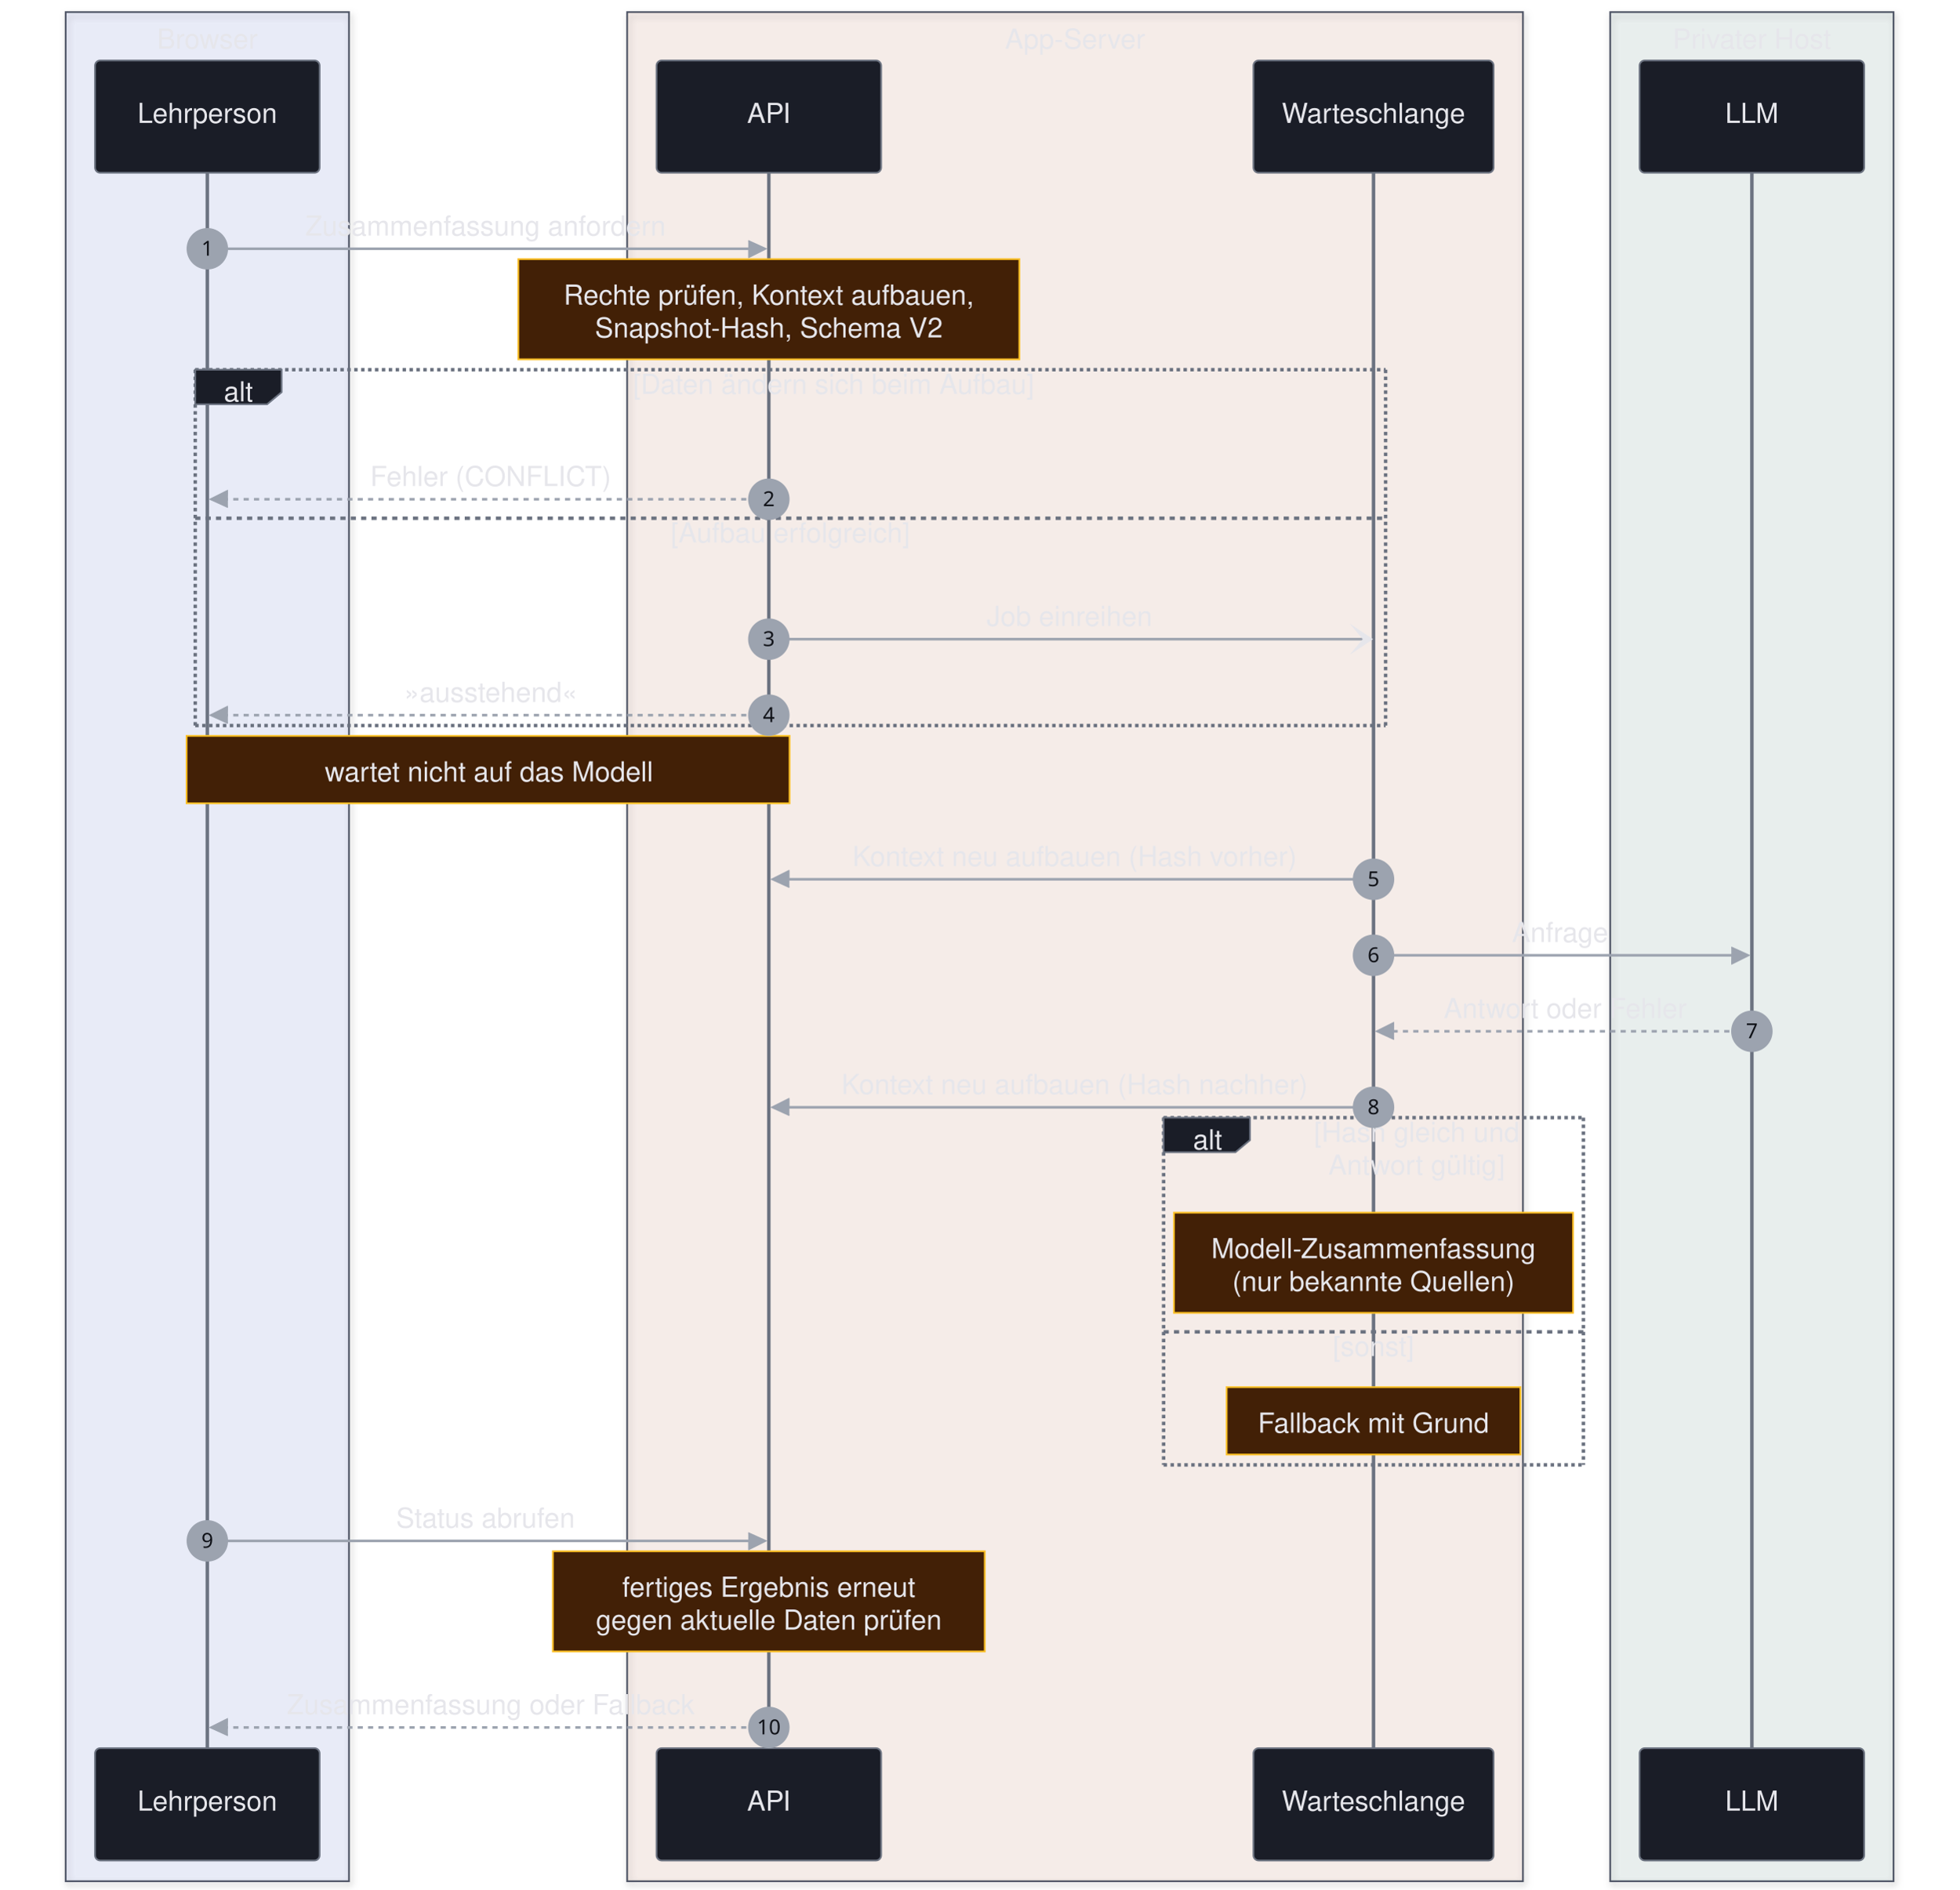
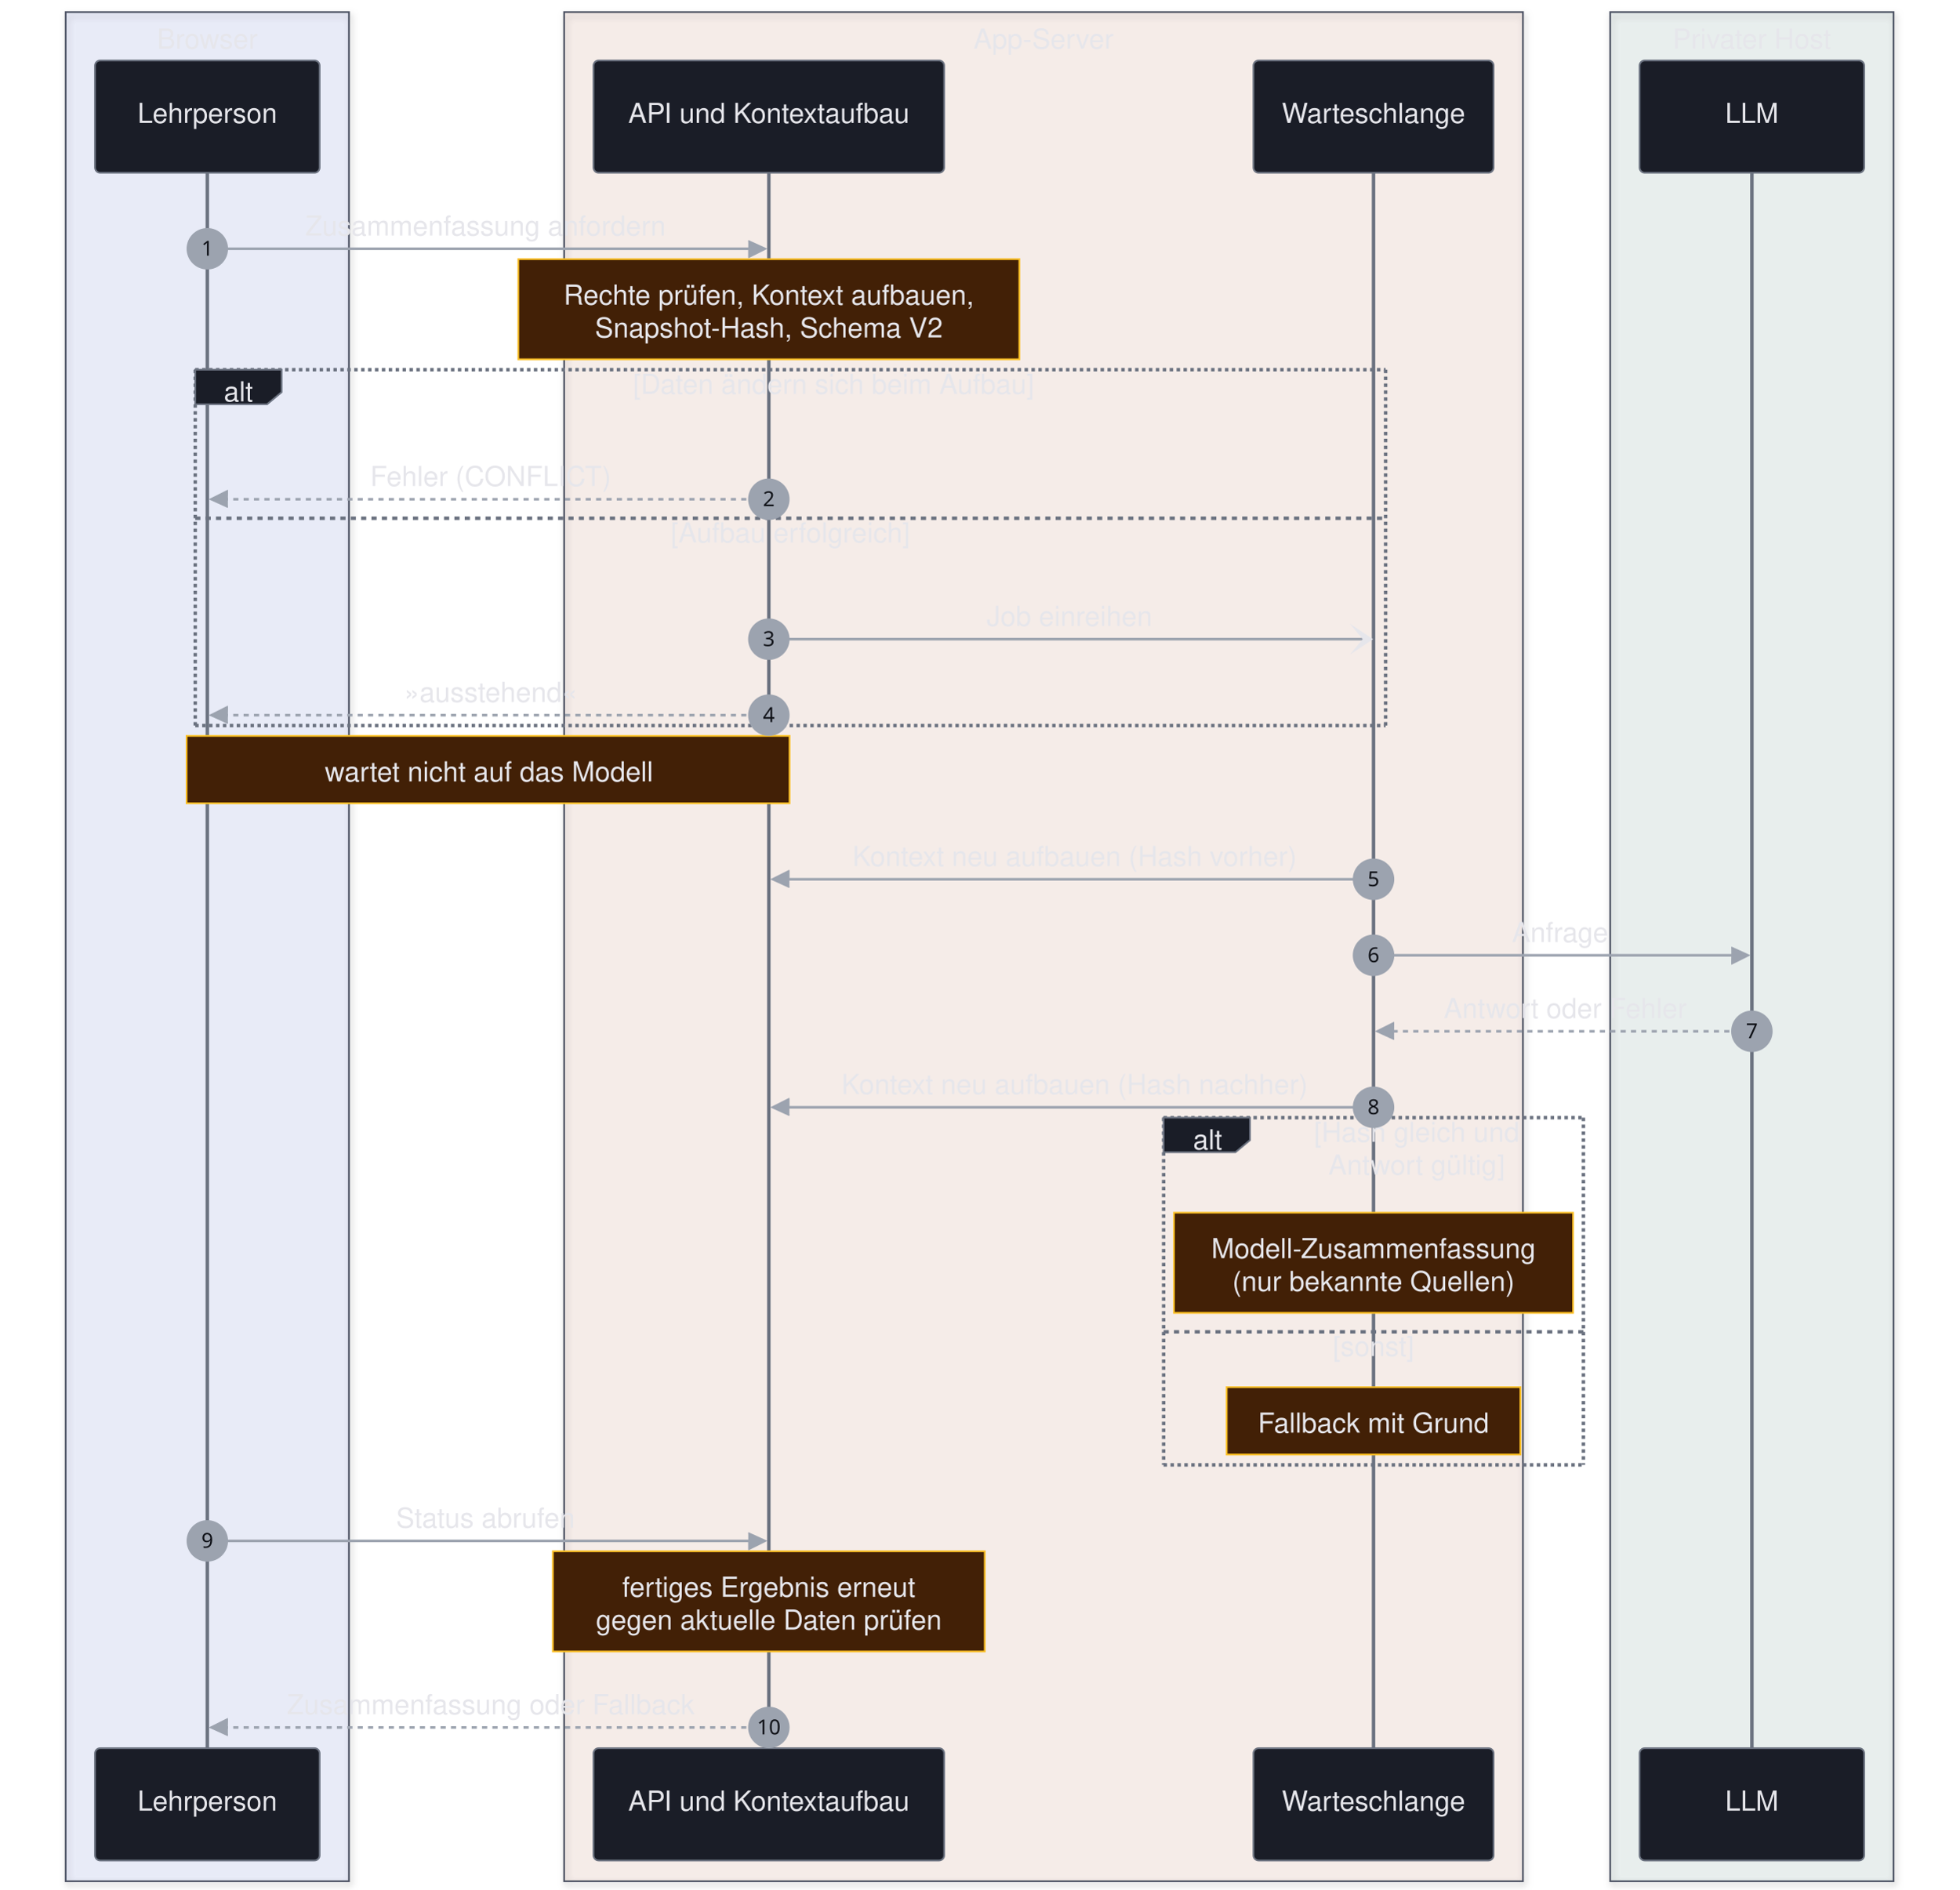
<svg xmlns="http://www.w3.org/2000/svg" id="my-svg" width="100%" style="max-width: 1134px; background-color: transparent;" viewBox="-50 -10 1134 1094" role="graphics-document document" aria-roledescription="sequence">
  <g>
    <rect x="882" y="-3" fill="rgba(13, 148, 136, 0.10)" stroke="rgb(0,0,0, 0.5)" width="164" height="1082" class="rect" />
    <text x="964" y="14.5" dominant-baseline="central" alignment-baseline="central" class="text" style="text-anchor: middle; font-size: 16px; font-weight: 400; font-family: ui-sans-serif, system-ui, -apple-system, &quot;Segoe UI&quot;, Helvetica, Arial, sans-serif;">
      <tspan x="964" dy="0">Privater Host</tspan>
    </text>
  </g>
  <g>
-     <rect x="313" y="-3" fill="rgba(217, 119, 6, 0.10)" stroke="rgb(0,0,0, 0.5)" width="518.5" height="1082" class="rect" />
-     <text x="572.25" y="14.5" dominant-baseline="central" alignment-baseline="central" class="text" style="text-anchor: middle; font-size: 16px; font-weight: 400; font-family: ui-sans-serif, system-ui, -apple-system, &quot;Segoe UI&quot;, Helvetica, Arial, sans-serif;">
-       <tspan x="572.25" dy="0">App-Server</tspan>
+     <rect x="276.5" y="-3" fill="rgba(217, 119, 6, 0.10)" stroke="rgb(0,0,0, 0.5)" width="555" height="1082" class="rect" />
+     <text x="554" y="14.5" dominant-baseline="central" alignment-baseline="central" class="text" style="text-anchor: middle; font-size: 16px; font-weight: 400; font-family: ui-sans-serif, system-ui, -apple-system, &quot;Segoe UI&quot;, Helvetica, Arial, sans-serif;">
+       <tspan x="554" dy="0">App-Server</tspan>
    </text>
  </g>
  <g>
    <rect x="-12" y="-3" fill="rgba(37, 99, 235, 0.10)" stroke="rgb(0,0,0, 0.5)" width="164" height="1082" class="rect" />
    <text x="70" y="14.5" dominant-baseline="central" alignment-baseline="central" class="text" style="text-anchor: middle; font-size: 16px; font-weight: 400; font-family: ui-sans-serif, system-ui, -apple-system, &quot;Segoe UI&quot;, Helvetica, Arial, sans-serif;">
      <tspan x="70" dy="0">Browser</tspan>
    </text>
  </g>
  <g>
    <rect x="899" y="1002" fill="#eaeaea" stroke="#666" width="130" height="65" name="L" rx="3" ry="3" class="actor actor-bottom" />
    <text x="964" y="1034.5" dominant-baseline="central" alignment-baseline="central" class="actor actor-box" style="text-anchor: middle; font-size: 16px; font-weight: 400; font-family: ui-sans-serif, system-ui, -apple-system, &quot;Segoe UI&quot;, Helvetica, Arial, sans-serif;">
      <tspan x="964" dy="0">LLM</tspan>
    </text>
  </g>
  <g>
    <rect x="675.5" y="1002" fill="#eaeaea" stroke="#666" width="139" height="65" name="Q" rx="3" ry="3" class="actor actor-bottom" />
    <text x="745" y="1034.5" dominant-baseline="central" alignment-baseline="central" class="actor actor-box" style="text-anchor: middle; font-size: 16px; font-weight: 400; font-family: ui-sans-serif, system-ui, -apple-system, &quot;Segoe UI&quot;, Helvetica, Arial, sans-serif;">
      <tspan x="745" dy="0">Warteschlange</tspan>
    </text>
  </g>
  <g>
-     <rect x="330" y="1002" fill="#eaeaea" stroke="#666" width="130" height="65" name="A" rx="3" ry="3" class="actor actor-bottom" />
+     <rect x="293.5" y="1002" fill="#eaeaea" stroke="#666" width="203" height="65" name="A" rx="3" ry="3" class="actor actor-bottom" />
    <text x="395" y="1034.5" dominant-baseline="central" alignment-baseline="central" class="actor actor-box" style="text-anchor: middle; font-size: 16px; font-weight: 400; font-family: ui-sans-serif, system-ui, -apple-system, &quot;Segoe UI&quot;, Helvetica, Arial, sans-serif;">
-       <tspan x="395" dy="0">API</tspan>
+       <tspan x="395" dy="0">API und Kontextaufbau</tspan>
    </text>
  </g>
  <g>
    <rect x="5" y="1002" fill="#eaeaea" stroke="#666" width="130" height="65" name="T" rx="3" ry="3" class="actor actor-bottom" />
    <text x="70" y="1034.5" dominant-baseline="central" alignment-baseline="central" class="actor actor-box" style="text-anchor: middle; font-size: 16px; font-weight: 400; font-family: ui-sans-serif, system-ui, -apple-system, &quot;Segoe UI&quot;, Helvetica, Arial, sans-serif;">
      <tspan x="70" dy="0">Lehrperson</tspan>
    </text>
  </g>
  <g>
    <line id="actor3" x1="964" y1="90" x2="964" y2="1002" class="actor-line 200" stroke-width="0.5px" stroke="#999" name="L" data-et="life-line" data-id="L" />
    <g id="root-3" data-et="participant" data-type="participant" data-id="L">
      <rect x="899" y="25" fill="#eaeaea" stroke="#666" width="130" height="65" name="L" rx="3" ry="3" class="actor actor-top" />
      <text x="964" y="57.5" dominant-baseline="central" alignment-baseline="central" class="actor actor-box" style="text-anchor: middle; font-size: 16px; font-weight: 400; font-family: ui-sans-serif, system-ui, -apple-system, &quot;Segoe UI&quot;, Helvetica, Arial, sans-serif;">
        <tspan x="964" dy="0">LLM</tspan>
      </text>
    </g>
  </g>
  <g>
    <line id="actor2" x1="745" y1="90" x2="745" y2="1002" class="actor-line 200" stroke-width="0.5px" stroke="#999" name="Q" data-et="life-line" data-id="Q" />
    <g id="root-2" data-et="participant" data-type="participant" data-id="Q">
      <rect x="675.5" y="25" fill="#eaeaea" stroke="#666" width="139" height="65" name="Q" rx="3" ry="3" class="actor actor-top" />
      <text x="745" y="57.5" dominant-baseline="central" alignment-baseline="central" class="actor actor-box" style="text-anchor: middle; font-size: 16px; font-weight: 400; font-family: ui-sans-serif, system-ui, -apple-system, &quot;Segoe UI&quot;, Helvetica, Arial, sans-serif;">
        <tspan x="745" dy="0">Warteschlange</tspan>
      </text>
    </g>
  </g>
  <g>
    <line id="actor1" x1="395" y1="90" x2="395" y2="1002" class="actor-line 200" stroke-width="0.5px" stroke="#999" name="A" data-et="life-line" data-id="A" />
    <g id="root-1" data-et="participant" data-type="participant" data-id="A">
-       <rect x="330" y="25" fill="#eaeaea" stroke="#666" width="130" height="65" name="A" rx="3" ry="3" class="actor actor-top" />
+       <rect x="293.5" y="25" fill="#eaeaea" stroke="#666" width="203" height="65" name="A" rx="3" ry="3" class="actor actor-top" />
      <text x="395" y="57.5" dominant-baseline="central" alignment-baseline="central" class="actor actor-box" style="text-anchor: middle; font-size: 16px; font-weight: 400; font-family: ui-sans-serif, system-ui, -apple-system, &quot;Segoe UI&quot;, Helvetica, Arial, sans-serif;">
-         <tspan x="395" dy="0">API</tspan>
+         <tspan x="395" dy="0">API und Kontextaufbau</tspan>
      </text>
    </g>
  </g>
  <g>
    <line id="actor0" x1="70" y1="90" x2="70" y2="1002" class="actor-line 200" stroke-width="0.5px" stroke="#999" name="T" data-et="life-line" data-id="T" />
    <g id="root-0" data-et="participant" data-type="participant" data-id="T">
      <rect x="5" y="25" fill="#eaeaea" stroke="#666" width="130" height="65" name="T" rx="3" ry="3" class="actor actor-top" />
      <text x="70" y="57.5" dominant-baseline="central" alignment-baseline="central" class="actor actor-box" style="text-anchor: middle; font-size: 16px; font-weight: 400; font-family: ui-sans-serif, system-ui, -apple-system, &quot;Segoe UI&quot;, Helvetica, Arial, sans-serif;">
        <tspan x="70" dy="0">Lehrperson</tspan>
      </text>
    </g>
  </g>
  <style>#my-svg{font-family:ui-sans-serif,system-ui,-apple-system,"Segoe UI",Helvetica,Arial,sans-serif;font-size:16px;fill:#e6e6eb;}@keyframes edge-animation-frame{from{stroke-dashoffset:0;}}@keyframes dash{to{stroke-dashoffset:0;}}#my-svg .edge-animation-slow{stroke-dasharray:9,5!important;stroke-dashoffset:900;animation:dash 50s linear infinite;stroke-linecap:round;}#my-svg .edge-animation-fast{stroke-dasharray:9,5!important;stroke-dashoffset:900;animation:dash 20s linear infinite;stroke-linecap:round;}#my-svg .error-icon{fill:#1a1d27;}#my-svg .error-text{fill:#e5e2d8;stroke:#e5e2d8;}#my-svg .edge-thickness-normal{stroke-width:1px;}#my-svg .edge-thickness-thick{stroke-width:3.5px;}#my-svg .edge-pattern-solid{stroke-dasharray:0;}#my-svg .edge-thickness-invisible{stroke-width:0;fill:none;}#my-svg .edge-pattern-dashed{stroke-dasharray:3;}#my-svg .edge-pattern-dotted{stroke-dasharray:2;}#my-svg .marker{fill:#9ca3af;stroke:#9ca3af;}#my-svg .marker.cross{stroke:#9ca3af;}#my-svg svg{font-family:ui-sans-serif,system-ui,-apple-system,"Segoe UI",Helvetica,Arial,sans-serif;font-size:16px;}#my-svg p{margin:0;}#my-svg .actor{stroke:#6b7280;fill:#1a1d27;stroke-width:1;}#my-svg rect.actor.outer-path[data-look="neo"]{filter:drop-shadow( 1px 2px 2px rgba(185,185,185,1));}#my-svg rect.note[data-look="neo"]{stroke:#fbbf24;fill:#422006;filter:drop-shadow( 1px 2px 2px rgba(185,185,185,1));}#my-svg text.actor&gt;tspan{fill:#e6e6eb;stroke:none;}#my-svg .actor-line{stroke:#6b7280;}#my-svg .innerArc{stroke-width:1.5;stroke-dasharray:none;}#my-svg .messageLine0{stroke-width:1.5;stroke-dasharray:none;stroke:#9ca3af;}#my-svg .messageLine1{stroke-width:1.5;stroke-dasharray:2,2;stroke:#9ca3af;}#my-svg [id$="-arrowhead"] path{fill:#9ca3af;stroke:#9ca3af;}#my-svg .sequenceNumber{fill:#0f1117;}#my-svg [id$="-sequencenumber"]{fill:#9ca3af;}#my-svg [id$="-crosshead"] path{fill:#9ca3af;stroke:#9ca3af;}#my-svg .messageText{fill:#e6e6eb;stroke:none;}#my-svg .labelBox{stroke:#6b7280;fill:#1a1d27;filter:none;}#my-svg .labelText,#my-svg .labelText&gt;tspan{fill:#e6e6eb;stroke:none;}#my-svg .loopText,#my-svg .loopText&gt;tspan{fill:#e6e6eb;stroke:none;}#my-svg .sectionTitle,#my-svg .sectionTitle&gt;tspan{fill:#e6e6eb;stroke:none;}#my-svg .loopLine{stroke-width:2px;stroke-dasharray:2,2;stroke:#6b7280;fill:#6b7280;}#my-svg .note{stroke:#fbbf24;fill:#422006;}#my-svg .noteText,#my-svg .noteText&gt;tspan{fill:#e6e6eb;stroke:none;font-weight:normal;}#my-svg .activation0{fill:#262a36;stroke:#9ca3af;}#my-svg .activation1{fill:#262a36;stroke:#9ca3af;}#my-svg .activation2{fill:#262a36;stroke:#9ca3af;}#my-svg .actorPopupMenu{position:absolute;}#my-svg .actorPopupMenuPanel{position:absolute;fill:#1a1d27;box-shadow:0px 8px 16px 0px rgba(0,0,0,0.2);filter:drop-shadow(3px 5px 2px rgb(0 0 0 / 0.4));}#my-svg .actor-man circle,#my-svg line{fill:#1a1d27;stroke-width:2px;}#my-svg g rect.rect{filter:drop-shadow( 1px 2px 2px rgba(185,185,185,1));stroke:#4b5163;}#my-svg .node .neo-node{stroke:#4b5163;}#my-svg [data-look="neo"].node rect,#my-svg [data-look="neo"].cluster rect,#my-svg [data-look="neo"].node polygon{stroke:url(#my-svg-gradient);filter:drop-shadow( 1px 2px 2px rgba(185,185,185,1));}#my-svg [data-look="neo"].swimlane.cluster rect{filter:none;}#my-svg [data-look="neo"].node path{stroke:url(#my-svg-gradient);stroke-width:1px;}#my-svg [data-look="neo"].node .outer-path{filter:drop-shadow( 1px 2px 2px rgba(185,185,185,1));}#my-svg [data-look="neo"].node .neo-line path{stroke:#4b5163;filter:none;}#my-svg [data-look="neo"].node circle{stroke:url(#my-svg-gradient);filter:drop-shadow( 1px 2px 2px rgba(185,185,185,1));}#my-svg [data-look="neo"].node circle .state-start{fill:#000000;}#my-svg [data-look="neo"].icon-shape .icon{fill:url(#my-svg-gradient);filter:drop-shadow( 1px 2px 2px rgba(185,185,185,1));}#my-svg [data-look="neo"].icon-shape .icon-neo path{stroke:url(#my-svg-gradient);filter:drop-shadow( 1px 2px 2px rgba(185,185,185,1));}#my-svg :root{--mermaid-font-family:ui-sans-serif,system-ui,-apple-system,"Segoe UI",Helvetica,Arial,sans-serif;}</style>
  <g />
  <defs>
    <symbol id="my-svg-computer" width="24" height="24">
      <path transform="scale(.5)" d="M2 2v13h20v-13h-20zm18 11h-16v-9h16v9zm-10.228 6l.466-1h3.524l.467 1h-4.457zm14.228 3h-24l2-6h2.104l-1.33 4h18.45l-1.297-4h2.073l2 6zm-5-10h-14v-7h14v7z" />
    </symbol>
  </defs>
  <defs>
    <symbol id="my-svg-database" fill-rule="evenodd" clip-rule="evenodd">
      <path transform="scale(.5)" d="M12.258.001l.256.004.255.005.253.008.251.01.249.012.247.015.246.016.242.019.241.02.239.023.236.024.233.027.231.028.229.031.225.032.223.034.22.036.217.038.214.04.211.041.208.043.205.045.201.046.198.048.194.05.191.051.187.053.183.054.18.056.175.057.172.059.168.06.163.061.16.063.155.064.15.066.074.033.073.033.071.034.07.034.069.035.068.035.067.035.066.035.064.036.064.036.062.036.06.036.06.037.058.037.058.037.055.038.055.038.053.038.052.038.051.039.05.039.048.039.047.039.045.04.044.04.043.04.041.04.04.041.039.041.037.041.036.041.034.041.033.042.032.042.03.042.029.042.027.042.026.043.024.043.023.043.021.043.02.043.018.044.017.043.015.044.013.044.012.044.011.045.009.044.007.045.006.045.004.045.002.045.001.045v17l-.001.045-.002.045-.004.045-.006.045-.007.045-.009.044-.011.045-.012.044-.013.044-.015.044-.017.043-.018.044-.02.043-.021.043-.023.043-.024.043-.026.043-.027.042-.029.042-.03.042-.032.042-.033.042-.034.041-.036.041-.037.041-.039.041-.04.041-.041.04-.043.04-.044.04-.045.04-.047.039-.048.039-.05.039-.051.039-.052.038-.053.038-.055.038-.055.038-.058.037-.058.037-.06.037-.06.036-.062.036-.064.036-.064.036-.066.035-.067.035-.068.035-.069.035-.07.034-.071.034-.073.033-.074.033-.15.066-.155.064-.16.063-.163.061-.168.06-.172.059-.175.057-.18.056-.183.054-.187.053-.191.051-.194.05-.198.048-.201.046-.205.045-.208.043-.211.041-.214.04-.217.038-.22.036-.223.034-.225.032-.229.031-.231.028-.233.027-.236.024-.239.023-.241.02-.242.019-.246.016-.247.015-.249.012-.251.01-.253.008-.255.005-.256.004-.258.001-.258-.001-.256-.004-.255-.005-.253-.008-.251-.01-.249-.012-.247-.015-.245-.016-.243-.019-.241-.02-.238-.023-.236-.024-.234-.027-.231-.028-.228-.031-.226-.032-.223-.034-.22-.036-.217-.038-.214-.04-.211-.041-.208-.043-.204-.045-.201-.046-.198-.048-.195-.05-.19-.051-.187-.053-.184-.054-.179-.056-.176-.057-.172-.059-.167-.06-.164-.061-.159-.063-.155-.064-.151-.066-.074-.033-.072-.033-.072-.034-.07-.034-.069-.035-.068-.035-.067-.035-.066-.035-.064-.036-.063-.036-.062-.036-.061-.036-.06-.037-.058-.037-.057-.037-.056-.038-.055-.038-.053-.038-.052-.038-.051-.039-.049-.039-.049-.039-.046-.039-.046-.04-.044-.04-.043-.04-.041-.04-.04-.041-.039-.041-.037-.041-.036-.041-.034-.041-.033-.042-.032-.042-.03-.042-.029-.042-.027-.042-.026-.043-.024-.043-.023-.043-.021-.043-.02-.043-.018-.044-.017-.043-.015-.044-.013-.044-.012-.044-.011-.045-.009-.044-.007-.045-.006-.045-.004-.045-.002-.045-.001-.045v-17l.001-.045.002-.045.004-.045.006-.045.007-.045.009-.044.011-.045.012-.044.013-.044.015-.044.017-.043.018-.044.02-.043.021-.043.023-.043.024-.043.026-.043.027-.042.029-.042.03-.042.032-.042.033-.042.034-.041.036-.041.037-.041.039-.041.04-.041.041-.04.043-.04.044-.04.046-.04.046-.039.049-.039.049-.039.051-.039.052-.038.053-.038.055-.038.056-.038.057-.037.058-.037.06-.037.061-.036.062-.036.063-.036.064-.036.066-.035.067-.035.068-.035.069-.035.07-.034.072-.034.072-.033.074-.033.151-.066.155-.064.159-.063.164-.061.167-.06.172-.059.176-.057.179-.056.184-.054.187-.053.19-.051.195-.05.198-.048.201-.046.204-.045.208-.043.211-.041.214-.04.217-.038.22-.036.223-.034.226-.032.228-.031.231-.028.234-.027.236-.024.238-.023.241-.02.243-.019.245-.016.247-.015.249-.012.251-.01.253-.008.255-.005.256-.004.258-.001.258.001zm-9.258 20.499v.01l.001.021.003.021.004.022.005.021.006.022.007.022.009.023.01.022.011.023.012.023.013.023.015.023.016.024.017.023.018.024.019.024.021.024.022.025.023.024.024.025.052.049.056.05.061.051.066.051.07.051.075.051.079.052.084.052.088.052.092.052.097.052.102.051.105.052.11.052.114.051.119.051.123.051.127.05.131.05.135.05.139.048.144.049.147.047.152.047.155.047.16.045.163.045.167.043.171.043.176.041.178.041.183.039.187.039.19.037.194.035.197.035.202.033.204.031.209.03.212.029.216.027.219.025.222.024.226.021.23.02.233.018.236.016.24.015.243.012.246.01.249.008.253.005.256.004.259.001.26-.001.257-.004.254-.005.25-.008.247-.011.244-.012.241-.014.237-.016.233-.018.231-.021.226-.021.224-.024.22-.026.216-.027.212-.028.21-.031.205-.031.202-.034.198-.034.194-.036.191-.037.187-.039.183-.04.179-.04.175-.042.172-.043.168-.044.163-.045.16-.046.155-.046.152-.047.148-.048.143-.049.139-.049.136-.05.131-.05.126-.05.123-.051.118-.052.114-.051.11-.052.106-.052.101-.052.096-.052.092-.052.088-.053.083-.051.079-.052.074-.052.07-.051.065-.051.06-.051.056-.05.051-.05.023-.024.023-.025.021-.024.02-.024.019-.024.018-.024.017-.024.015-.023.014-.024.013-.023.012-.023.01-.023.01-.022.008-.022.006-.022.006-.022.004-.022.004-.021.001-.021.001-.021v-4.127l-.077.055-.08.053-.083.054-.085.053-.087.052-.09.052-.093.051-.095.05-.097.05-.1.049-.102.049-.105.048-.106.047-.109.047-.111.046-.114.045-.115.045-.118.044-.12.043-.122.042-.124.042-.126.041-.128.04-.13.04-.132.038-.134.038-.135.037-.138.037-.139.035-.142.035-.143.034-.144.033-.147.032-.148.031-.15.03-.151.03-.153.029-.154.027-.156.027-.158.026-.159.025-.161.024-.162.023-.163.022-.165.021-.166.02-.167.019-.169.018-.169.017-.171.016-.173.015-.173.014-.175.013-.175.012-.177.011-.178.01-.179.008-.179.008-.181.006-.182.005-.182.004-.184.003-.184.002h-.37l-.184-.002-.184-.003-.182-.004-.182-.005-.181-.006-.179-.008-.179-.008-.178-.01-.176-.011-.176-.012-.175-.013-.173-.014-.172-.015-.171-.016-.17-.017-.169-.018-.167-.019-.166-.02-.165-.021-.163-.022-.162-.023-.161-.024-.159-.025-.157-.026-.156-.027-.155-.027-.153-.029-.151-.03-.15-.03-.148-.031-.146-.032-.145-.033-.143-.034-.141-.035-.14-.035-.137-.037-.136-.037-.134-.038-.132-.038-.13-.04-.128-.04-.126-.041-.124-.042-.122-.042-.12-.044-.117-.043-.116-.045-.113-.045-.112-.046-.109-.047-.106-.047-.105-.048-.102-.049-.1-.049-.097-.05-.095-.05-.093-.052-.09-.051-.087-.052-.085-.053-.083-.054-.08-.054-.077-.054v4.127zm0-5.654v.011l.001.021.003.021.004.021.005.022.006.022.007.022.009.022.01.022.011.023.012.023.013.023.015.024.016.023.017.024.018.024.019.024.021.024.022.024.023.025.024.024.052.05.056.05.061.05.066.051.07.051.075.052.079.051.084.052.088.052.092.052.097.052.102.052.105.052.11.051.114.051.119.052.123.05.127.051.131.05.135.049.139.049.144.048.147.048.152.047.155.046.16.045.163.045.167.044.171.042.176.042.178.04.183.04.187.038.19.037.194.036.197.034.202.033.204.032.209.03.212.028.216.027.219.025.222.024.226.022.23.02.233.018.236.016.24.014.243.012.246.01.249.008.253.006.256.003.259.001.26-.001.257-.003.254-.006.25-.008.247-.01.244-.012.241-.015.237-.016.233-.018.231-.02.226-.022.224-.024.22-.025.216-.027.212-.029.21-.03.205-.032.202-.033.198-.035.194-.036.191-.037.187-.039.183-.039.179-.041.175-.042.172-.043.168-.044.163-.045.16-.045.155-.047.152-.047.148-.048.143-.048.139-.05.136-.049.131-.05.126-.051.123-.051.118-.051.114-.052.11-.052.106-.052.101-.052.096-.052.092-.052.088-.052.083-.052.079-.052.074-.051.07-.052.065-.051.06-.05.056-.051.051-.049.023-.025.023-.024.021-.025.02-.024.019-.024.018-.024.017-.024.015-.023.014-.023.013-.024.012-.022.01-.023.01-.023.008-.022.006-.022.006-.022.004-.021.004-.022.001-.021.001-.021v-4.139l-.077.054-.08.054-.083.054-.085.052-.087.053-.09.051-.093.051-.095.051-.097.05-.1.049-.102.049-.105.048-.106.047-.109.047-.111.046-.114.045-.115.044-.118.044-.12.044-.122.042-.124.042-.126.041-.128.04-.13.039-.132.039-.134.038-.135.037-.138.036-.139.036-.142.035-.143.033-.144.033-.147.033-.148.031-.15.03-.151.03-.153.028-.154.028-.156.027-.158.026-.159.025-.161.024-.162.023-.163.022-.165.021-.166.02-.167.019-.169.018-.169.017-.171.016-.173.015-.173.014-.175.013-.175.012-.177.011-.178.009-.179.009-.179.007-.181.007-.182.005-.182.004-.184.003-.184.002h-.37l-.184-.002-.184-.003-.182-.004-.182-.005-.181-.007-.179-.007-.179-.009-.178-.009-.176-.011-.176-.012-.175-.013-.173-.014-.172-.015-.171-.016-.17-.017-.169-.018-.167-.019-.166-.02-.165-.021-.163-.022-.162-.023-.161-.024-.159-.025-.157-.026-.156-.027-.155-.028-.153-.028-.151-.03-.15-.03-.148-.031-.146-.033-.145-.033-.143-.033-.141-.035-.14-.036-.137-.036-.136-.037-.134-.038-.132-.039-.13-.039-.128-.04-.126-.041-.124-.042-.122-.043-.12-.043-.117-.044-.116-.044-.113-.046-.112-.046-.109-.046-.106-.047-.105-.048-.102-.049-.1-.049-.097-.05-.095-.051-.093-.051-.09-.051-.087-.053-.085-.052-.083-.054-.08-.054-.077-.054v4.139zm0-5.666v.011l.001.02.003.022.004.021.005.022.006.021.007.022.009.023.01.022.011.023.012.023.013.023.015.023.016.024.017.024.018.023.019.024.021.025.022.024.023.024.024.025.052.05.056.05.061.05.066.051.07.051.075.052.079.051.084.052.088.052.092.052.097.052.102.052.105.051.11.052.114.051.119.051.123.051.127.05.131.05.135.05.139.049.144.048.147.048.152.047.155.046.16.045.163.045.167.043.171.043.176.042.178.04.183.04.187.038.19.037.194.036.197.034.202.033.204.032.209.03.212.028.216.027.219.025.222.024.226.021.23.02.233.018.236.017.24.014.243.012.246.01.249.008.253.006.256.003.259.001.26-.001.257-.003.254-.006.25-.008.247-.01.244-.013.241-.014.237-.016.233-.018.231-.02.226-.022.224-.024.22-.025.216-.027.212-.029.21-.03.205-.032.202-.033.198-.035.194-.036.191-.037.187-.039.183-.039.179-.041.175-.042.172-.043.168-.044.163-.045.16-.045.155-.047.152-.047.148-.048.143-.049.139-.049.136-.049.131-.051.126-.05.123-.051.118-.052.114-.051.11-.052.106-.052.101-.052.096-.052.092-.052.088-.052.083-.052.079-.052.074-.052.07-.051.065-.051.06-.051.056-.05.051-.049.023-.025.023-.025.021-.024.02-.024.019-.024.018-.024.017-.024.015-.023.014-.024.013-.023.012-.023.01-.022.01-.023.008-.022.006-.022.006-.022.004-.022.004-.021.001-.021.001-.021v-4.153l-.077.054-.08.054-.083.053-.085.053-.087.053-.09.051-.093.051-.095.051-.097.05-.1.049-.102.048-.105.048-.106.048-.109.046-.111.046-.114.046-.115.044-.118.044-.12.043-.122.043-.124.042-.126.041-.128.04-.13.039-.132.039-.134.038-.135.037-.138.036-.139.036-.142.034-.143.034-.144.033-.147.032-.148.032-.15.03-.151.03-.153.028-.154.028-.156.027-.158.026-.159.024-.161.024-.162.023-.163.023-.165.021-.166.02-.167.019-.169.018-.169.017-.171.016-.173.015-.173.014-.175.013-.175.012-.177.01-.178.01-.179.009-.179.007-.181.006-.182.006-.182.004-.184.003-.184.001-.185.001-.185-.001-.184-.001-.184-.003-.182-.004-.182-.006-.181-.006-.179-.007-.179-.009-.178-.01-.176-.01-.176-.012-.175-.013-.173-.014-.172-.015-.171-.016-.17-.017-.169-.018-.167-.019-.166-.02-.165-.021-.163-.023-.162-.023-.161-.024-.159-.024-.157-.026-.156-.027-.155-.028-.153-.028-.151-.03-.15-.03-.148-.032-.146-.032-.145-.033-.143-.034-.141-.034-.14-.036-.137-.036-.136-.037-.134-.038-.132-.039-.13-.039-.128-.041-.126-.041-.124-.041-.122-.043-.12-.043-.117-.044-.116-.044-.113-.046-.112-.046-.109-.046-.106-.048-.105-.048-.102-.048-.1-.05-.097-.049-.095-.051-.093-.051-.09-.052-.087-.052-.085-.053-.083-.053-.08-.054-.077-.054v4.153zm8.74-8.179l-.257.004-.254.005-.25.008-.247.011-.244.012-.241.014-.237.016-.233.018-.231.021-.226.022-.224.023-.22.026-.216.027-.212.028-.21.031-.205.032-.202.033-.198.034-.194.036-.191.038-.187.038-.183.04-.179.041-.175.042-.172.043-.168.043-.163.045-.16.046-.155.046-.152.048-.148.048-.143.048-.139.049-.136.05-.131.05-.126.051-.123.051-.118.051-.114.052-.11.052-.106.052-.101.052-.096.052-.092.052-.088.052-.083.052-.079.052-.074.051-.07.052-.065.051-.06.05-.056.05-.051.05-.023.025-.023.024-.021.024-.02.025-.019.024-.018.024-.017.023-.015.024-.014.023-.013.023-.012.023-.01.023-.01.022-.008.022-.006.023-.006.021-.004.022-.004.021-.001.021-.001.021.001.021.001.021.004.021.004.022.006.021.006.023.008.022.01.022.01.023.012.023.013.023.014.023.015.024.017.023.018.024.019.024.02.025.021.024.023.024.023.025.051.05.056.05.06.05.065.051.07.052.074.051.079.052.083.052.088.052.092.052.096.052.101.052.106.052.11.052.114.052.118.051.123.051.126.051.131.05.136.05.139.049.143.048.148.048.152.048.155.046.16.046.163.045.168.043.172.043.175.042.179.041.183.04.187.038.191.038.194.036.198.034.202.033.205.032.21.031.212.028.216.027.22.026.224.023.226.022.231.021.233.018.237.016.241.014.244.012.247.011.25.008.254.005.257.004.26.001.26-.001.257-.004.254-.005.25-.008.247-.011.244-.012.241-.014.237-.016.233-.018.231-.021.226-.022.224-.023.22-.026.216-.027.212-.028.21-.031.205-.032.202-.033.198-.034.194-.036.191-.038.187-.038.183-.04.179-.041.175-.042.172-.043.168-.043.163-.045.16-.046.155-.046.152-.048.148-.048.143-.048.139-.049.136-.05.131-.05.126-.051.123-.051.118-.051.114-.052.11-.052.106-.052.101-.052.096-.052.092-.052.088-.052.083-.052.079-.052.074-.051.07-.052.065-.051.06-.05.056-.05.051-.05.023-.025.023-.024.021-.024.02-.025.019-.024.018-.024.017-.023.015-.024.014-.023.013-.023.012-.023.01-.023.01-.022.008-.022.006-.023.006-.021.004-.022.004-.021.001-.021.001-.021-.001-.021-.001-.021-.004-.021-.004-.022-.006-.021-.006-.023-.008-.022-.01-.022-.01-.023-.012-.023-.013-.023-.014-.023-.015-.024-.017-.023-.018-.024-.019-.024-.02-.025-.021-.024-.023-.024-.023-.025-.051-.05-.056-.05-.06-.05-.065-.051-.07-.052-.074-.051-.079-.052-.083-.052-.088-.052-.092-.052-.096-.052-.101-.052-.106-.052-.11-.052-.114-.052-.118-.051-.123-.051-.126-.051-.131-.05-.136-.05-.139-.049-.143-.048-.148-.048-.152-.048-.155-.046-.16-.046-.163-.045-.168-.043-.172-.043-.175-.042-.179-.041-.183-.04-.187-.038-.191-.038-.194-.036-.198-.034-.202-.033-.205-.032-.21-.031-.212-.028-.216-.027-.22-.026-.224-.023-.226-.022-.231-.021-.233-.018-.237-.016-.241-.014-.244-.012-.247-.011-.25-.008-.254-.005-.257-.004-.26-.001-.26.001z" />
    </symbol>
  </defs>
  <defs>
    <symbol id="my-svg-clock" width="24" height="24">
      <path transform="scale(.5)" d="M12 2c5.514 0 10 4.486 10 10s-4.486 10-10 10-10-4.486-10-10 4.486-10 10-10zm0-2c-6.627 0-12 5.373-12 12s5.373 12 12 12 12-5.373 12-12-5.373-12-12-12zm5.848 12.459c.202.038.202.333.001.372-1.907.361-6.045 1.111-6.547 1.111-.719 0-1.301-.582-1.301-1.301 0-.512.77-5.447 1.125-7.445.034-.192.312-.181.343.014l.985 6.238 5.394 1.011z" />
    </symbol>
  </defs>
  <defs>
    <marker id="my-svg-arrowhead" refX="7.9" refY="5" markerUnits="userSpaceOnUse" markerWidth="12" markerHeight="12" orient="auto-start-reverse">
      <path d="M -1 0 L 10 5 L 0 10 z" />
    </marker>
  </defs>
  <defs>
    <marker id="my-svg-crosshead" markerWidth="15" markerHeight="8" orient="auto" refX="4" refY="4.5">
      <path fill="none" stroke="#000000" stroke-width="1pt" d="M 1,2 L 6,7 M 6,2 L 1,7" style="stroke-dasharray: 0, 0;" />
    </marker>
  </defs>
  <defs>
    <marker id="my-svg-filled-head" refX="15.5" refY="7" markerWidth="20" markerHeight="28" orient="auto">
      <path d="M 18,7 L9,13 L14,7 L9,1 Z" />
    </marker>
  </defs>
  <defs>
    <marker id="my-svg-sequencenumber" refX="15" refY="15" markerWidth="60" markerHeight="40" orient="auto">
      <circle cx="15" cy="15" r="6" />
    </marker>
  </defs>
  <defs>
    <marker id="my-svg-solidTopArrowHead" refX="7.9" refY="7.25" markerUnits="userSpaceOnUse" markerWidth="12" markerHeight="12" orient="auto-start-reverse">
      <path d="M 0 0 L 10 8 L 0 8 z" />
    </marker>
  </defs>
  <defs>
    <marker id="my-svg-solidBottomArrowHead" refX="7.9" refY="0.75" markerUnits="userSpaceOnUse" markerWidth="12" markerHeight="12" orient="auto-start-reverse">
      <path d="M 0 0 L 10 0 L 0 8 z" />
    </marker>
  </defs>
  <defs>
    <marker id="my-svg-stickTopArrowHead" refX="7.5" refY="7" markerUnits="userSpaceOnUse" markerWidth="12" markerHeight="12" orient="auto-start-reverse">
      <path d="M 0 0 L 7 7" stroke="black" stroke-width="1.5" fill="none" />
    </marker>
  </defs>
  <defs>
    <marker id="my-svg-stickBottomArrowHead" refX="7.5" refY="0" markerUnits="userSpaceOnUse" markerWidth="12" markerHeight="12" orient="auto-start-reverse">
      <path d="M 0 7 L 7 0" stroke="black" stroke-width="1.5" fill="none" />
    </marker>
  </defs>
  <g data-et="note" data-id="i2">
    <rect x="250" y="140" fill="#EDF2AE" stroke="#666" width="290" height="58" class="note" />
    <text x="395" y="145" text-anchor="middle" dominant-baseline="middle" alignment-baseline="middle" class="noteText" dy="1em" style="font-family: ui-sans-serif, system-ui, -apple-system, &quot;Segoe UI&quot;, Helvetica, Arial, sans-serif; font-size: 16px; font-weight: 400;">
      <tspan x="395">Rechte prüfen, Kontext aufbauen,</tspan>
    </text>
    <text x="395" y="164" text-anchor="middle" dominant-baseline="middle" alignment-baseline="middle" class="noteText" dy="1em" style="font-family: ui-sans-serif, system-ui, -apple-system, &quot;Segoe UI&quot;, Helvetica, Arial, sans-serif; font-size: 16px; font-weight: 400;">
      <tspan x="395">Snapshot-Hash, Schema V2</tspan>
    </text>
  </g>
  <g data-et="control-structure" data-id="i8">
    <line x1="63" y1="204" x2="752" y2="204" class="loopLine" />
    <line x1="752" y1="204" x2="752" y2="410" class="loopLine" />
    <line x1="63" y1="410" x2="752" y2="410" class="loopLine" />
    <line x1="63" y1="204" x2="63" y2="410" class="loopLine" />
    <line x1="63" y1="290" x2="752" y2="290" class="loopLine" style="stroke-dasharray: 3, 3;" />
    <polygon points="63,204 113,204 113,217 104.6,224 63,224" class="labelBox" />
    <text x="88" y="217" text-anchor="middle" dominant-baseline="middle" alignment-baseline="middle" class="labelText" style="font-family: ui-sans-serif, system-ui, -apple-system, &quot;Segoe UI&quot;, Helvetica, Arial, sans-serif; font-size: 16px; font-weight: 400;">alt</text>
    <text x="432.5" y="218" text-anchor="middle" class="loopText" style="font-family: ui-sans-serif, system-ui, -apple-system, &quot;Segoe UI&quot;, Helvetica, Arial, sans-serif; font-size: 16px; font-weight: 400;">
      <tspan x="432.5">[Daten ändern sich beim Aufbau]</tspan>
    </text>
    <text x="407.5" y="304" text-anchor="middle" class="sectionTitle" style="font-family: ui-sans-serif, system-ui, -apple-system, &quot;Segoe UI&quot;, Helvetica, Arial, sans-serif; font-size: 16px; font-weight: 400;">[Aufbau erfolgreich]</text>
  </g>
  <g data-et="note" data-id="i9">
    <rect x="58" y="416" fill="#EDF2AE" stroke="#666" width="349" height="39" class="note" />
    <text x="233" y="421" text-anchor="middle" dominant-baseline="middle" alignment-baseline="middle" class="noteText" dy="1em" style="font-family: ui-sans-serif, system-ui, -apple-system, &quot;Segoe UI&quot;, Helvetica, Arial, sans-serif; font-size: 16px; font-weight: 400;">
      <tspan x="233">wartet nicht auf das Modell</tspan>
    </text>
  </g>
  <g data-et="note" data-id="i15">
    <rect x="629.5" y="692" fill="#EDF2AE" stroke="#666" width="231" height="58" class="note" />
    <text x="745" y="697" text-anchor="middle" dominant-baseline="middle" alignment-baseline="middle" class="noteText" dy="1em" style="font-family: ui-sans-serif, system-ui, -apple-system, &quot;Segoe UI&quot;, Helvetica, Arial, sans-serif; font-size: 16px; font-weight: 400;">
      <tspan x="745">Modell-Zusammenfassung</tspan>
    </text>
    <text x="745" y="716" text-anchor="middle" dominant-baseline="middle" alignment-baseline="middle" class="noteText" dy="1em" style="font-family: ui-sans-serif, system-ui, -apple-system, &quot;Segoe UI&quot;, Helvetica, Arial, sans-serif; font-size: 16px; font-weight: 400;">
      <tspan x="745">(nur bekannte Quellen)</tspan>
    </text>
  </g>
  <g data-et="note" data-id="i17">
    <rect x="660" y="793" fill="#EDF2AE" stroke="#666" width="170" height="39" class="note" />
    <text x="745" y="798" text-anchor="middle" dominant-baseline="middle" alignment-baseline="middle" class="noteText" dy="1em" style="font-family: ui-sans-serif, system-ui, -apple-system, &quot;Segoe UI&quot;, Helvetica, Arial, sans-serif; font-size: 16px; font-weight: 400;">
      <tspan x="745">Fallback mit Grund</tspan>
    </text>
  </g>
  <g data-et="control-structure" data-id="i18">
    <line x1="623.5" y1="637" x2="866.5" y2="637" class="loopLine" />
    <line x1="866.5" y1="637" x2="866.5" y2="838" class="loopLine" />
    <line x1="623.5" y1="838" x2="866.5" y2="838" class="loopLine" />
    <line x1="623.5" y1="637" x2="623.5" y2="838" class="loopLine" />
    <line x1="623.5" y1="761" x2="866.5" y2="761" class="loopLine" style="stroke-dasharray: 3, 3;" />
    <polygon points="623.5,637 673.5,637 673.5,650 665.1,657 623.5,657" class="labelBox" />
    <text x="649" y="650" text-anchor="middle" dominant-baseline="middle" alignment-baseline="middle" class="labelText" style="font-family: ui-sans-serif, system-ui, -apple-system, &quot;Segoe UI&quot;, Helvetica, Arial, sans-serif; font-size: 16px; font-weight: 400;">alt</text>
    <text x="770" y="651" text-anchor="middle" class="loopText" style="font-family: ui-sans-serif, system-ui, -apple-system, &quot;Segoe UI&quot;, Helvetica, Arial, sans-serif; font-size: 16px; font-weight: 400;">
      <tspan x="770">[Hash gleich und</tspan>
    </text>
    <text x="770" y="670" text-anchor="middle" class="loopText" style="font-family: ui-sans-serif, system-ui, -apple-system, &quot;Segoe UI&quot;, Helvetica, Arial, sans-serif; font-size: 16px; font-weight: 400;">
      <tspan x="770">Antwort gültig]</tspan>
    </text>
    <text x="745" y="775" text-anchor="middle" class="sectionTitle" style="font-family: ui-sans-serif, system-ui, -apple-system, &quot;Segoe UI&quot;, Helvetica, Arial, sans-serif; font-size: 16px; font-weight: 400;">[sonst]</text>
  </g>
  <g data-et="note" data-id="i20">
    <rect x="270" y="888" fill="#EDF2AE" stroke="#666" width="250" height="58" class="note" />
    <text x="395" y="893" text-anchor="middle" dominant-baseline="middle" alignment-baseline="middle" class="noteText" dy="1em" style="font-family: ui-sans-serif, system-ui, -apple-system, &quot;Segoe UI&quot;, Helvetica, Arial, sans-serif; font-size: 16px; font-weight: 400;">
      <tspan x="395">fertiges Ergebnis erneut</tspan>
    </text>
    <text x="395" y="912" text-anchor="middle" dominant-baseline="middle" alignment-baseline="middle" class="noteText" dy="1em" style="font-family: ui-sans-serif, system-ui, -apple-system, &quot;Segoe UI&quot;, Helvetica, Arial, sans-serif; font-size: 16px; font-weight: 400;">
      <tspan x="395">gegen aktuelle Daten prüfen</tspan>
    </text>
  </g>
  <text x="231" y="105" text-anchor="middle" dominant-baseline="middle" alignment-baseline="middle" class="messageText" dy="1em" style="font-family: ui-sans-serif, system-ui, -apple-system, &quot;Segoe UI&quot;, Helvetica, Arial, sans-serif; font-size: 16px; font-weight: 400;">Zusammenfassung anfordern</text>
  <line x1="77" y1="134" x2="391" y2="134" class="messageLine0" data-et="message" data-id="i1" data-from="T" data-to="A" stroke-width="2" stroke="none" marker-end="url(#my-svg-arrowhead)" style="fill: none;" />
  <line x1="70" y1="134" x2="70" y2="134" stroke-width="0" marker-start="url(#my-svg-sequencenumber)" />
  <text x="70" y="138" font-family="sans-serif" font-size="12px" text-anchor="middle" class="sequenceNumber">1</text>
  <text x="234" y="250" text-anchor="middle" dominant-baseline="middle" alignment-baseline="middle" class="messageText" dy="1em" style="font-family: ui-sans-serif, system-ui, -apple-system, &quot;Segoe UI&quot;, Helvetica, Arial, sans-serif; font-size: 16px; font-weight: 400;">Fehler (CONFLICT)</text>
  <line x1="400" y1="279" x2="74" y2="279" class="messageLine1" data-et="message" data-id="i4" data-from="A" data-to="T" stroke-width="2" stroke="none" marker-end="url(#my-svg-arrowhead)" style="stroke-dasharray: 3, 3; fill: none;" />
  <line x1="395" y1="279" x2="395" y2="279" stroke-width="0" marker-start="url(#my-svg-sequencenumber)" />
  <text x="395" y="283" font-family="sans-serif" font-size="12px" text-anchor="middle" class="sequenceNumber">2</text>
  <text x="569" y="331" text-anchor="middle" dominant-baseline="middle" alignment-baseline="middle" class="messageText" dy="1em" style="font-family: ui-sans-serif, system-ui, -apple-system, &quot;Segoe UI&quot;, Helvetica, Arial, sans-serif; font-size: 16px; font-weight: 400;">Job einreihen</text>
  <line x1="402" y1="360" x2="741" y2="360" class="messageLine0" data-et="message" data-id="i6" data-from="A" data-to="Q" stroke-width="2" stroke="none" marker-end="url(#my-svg-filled-head)" style="fill: none;" />
  <line x1="395" y1="360" x2="395" y2="360" stroke-width="0" marker-start="url(#my-svg-sequencenumber)" />
  <text x="395" y="364" font-family="sans-serif" font-size="12px" text-anchor="middle" class="sequenceNumber">3</text>
  <text x="234" y="375" text-anchor="middle" dominant-baseline="middle" alignment-baseline="middle" class="messageText" dy="1em" style="font-family: ui-sans-serif, system-ui, -apple-system, &quot;Segoe UI&quot;, Helvetica, Arial, sans-serif; font-size: 16px; font-weight: 400;">»ausstehend«</text>
  <line x1="400" y1="404" x2="74" y2="404" class="messageLine1" data-et="message" data-id="i7" data-from="A" data-to="T" stroke-width="2" stroke="none" marker-end="url(#my-svg-arrowhead)" style="stroke-dasharray: 3, 3; fill: none;" />
  <line x1="395" y1="404" x2="395" y2="404" stroke-width="0" marker-start="url(#my-svg-sequencenumber)" />
  <text x="395" y="408" font-family="sans-serif" font-size="12px" text-anchor="middle" class="sequenceNumber">4</text>
  <text x="572" y="470" text-anchor="middle" dominant-baseline="middle" alignment-baseline="middle" class="messageText" dy="1em" style="font-family: ui-sans-serif, system-ui, -apple-system, &quot;Segoe UI&quot;, Helvetica, Arial, sans-serif; font-size: 16px; font-weight: 400;">Kontext neu aufbauen (Hash vorher)</text>
  <line x1="750" y1="499" x2="399" y2="499" class="messageLine0" data-et="message" data-id="i10" data-from="Q" data-to="A" stroke-width="2" stroke="none" marker-end="url(#my-svg-arrowhead)" style="fill: none;" />
  <line x1="745" y1="499" x2="745" y2="499" stroke-width="0" marker-start="url(#my-svg-sequencenumber)" />
  <text x="745" y="503" font-family="sans-serif" font-size="12px" text-anchor="middle" class="sequenceNumber">5</text>
  <text x="853" y="514" text-anchor="middle" dominant-baseline="middle" alignment-baseline="middle" class="messageText" dy="1em" style="font-family: ui-sans-serif, system-ui, -apple-system, &quot;Segoe UI&quot;, Helvetica, Arial, sans-serif; font-size: 16px; font-weight: 400;">Anfrage</text>
  <line x1="752" y1="543" x2="960" y2="543" class="messageLine0" data-et="message" data-id="i11" data-from="Q" data-to="L" stroke-width="2" stroke="none" marker-end="url(#my-svg-arrowhead)" style="fill: none;" />
  <line x1="745" y1="543" x2="745" y2="543" stroke-width="0" marker-start="url(#my-svg-sequencenumber)" />
  <text x="745" y="547" font-family="sans-serif" font-size="12px" text-anchor="middle" class="sequenceNumber">6</text>
  <text x="856" y="558" text-anchor="middle" dominant-baseline="middle" alignment-baseline="middle" class="messageText" dy="1em" style="font-family: ui-sans-serif, system-ui, -apple-system, &quot;Segoe UI&quot;, Helvetica, Arial, sans-serif; font-size: 16px; font-weight: 400;">Antwort oder Fehler</text>
  <line x1="969" y1="587" x2="749" y2="587" class="messageLine1" data-et="message" data-id="i12" data-from="L" data-to="Q" stroke-width="2" stroke="none" marker-end="url(#my-svg-arrowhead)" style="stroke-dasharray: 3, 3; fill: none;" />
  <line x1="964" y1="587" x2="964" y2="587" stroke-width="0" marker-start="url(#my-svg-sequencenumber)" />
  <text x="964" y="591" font-family="sans-serif" font-size="12px" text-anchor="middle" class="sequenceNumber">7</text>
  <text x="572" y="602" text-anchor="middle" dominant-baseline="middle" alignment-baseline="middle" class="messageText" dy="1em" style="font-family: ui-sans-serif, system-ui, -apple-system, &quot;Segoe UI&quot;, Helvetica, Arial, sans-serif; font-size: 16px; font-weight: 400;">Kontext neu aufbauen (Hash nachher)</text>
  <line x1="750" y1="631" x2="399" y2="631" class="messageLine0" data-et="message" data-id="i13" data-from="Q" data-to="A" stroke-width="2" stroke="none" marker-end="url(#my-svg-arrowhead)" style="fill: none;" />
  <line x1="745" y1="631" x2="745" y2="631" stroke-width="0" marker-start="url(#my-svg-sequencenumber)" />
  <text x="745" y="635" font-family="sans-serif" font-size="12px" text-anchor="middle" class="sequenceNumber">8</text>
  <text x="231" y="853" text-anchor="middle" dominant-baseline="middle" alignment-baseline="middle" class="messageText" dy="1em" style="font-family: ui-sans-serif, system-ui, -apple-system, &quot;Segoe UI&quot;, Helvetica, Arial, sans-serif; font-size: 16px; font-weight: 400;">Status abrufen</text>
  <line x1="77" y1="882" x2="391" y2="882" class="messageLine0" data-et="message" data-id="i19" data-from="T" data-to="A" stroke-width="2" stroke="none" marker-end="url(#my-svg-arrowhead)" style="fill: none;" />
  <line x1="70" y1="882" x2="70" y2="882" stroke-width="0" marker-start="url(#my-svg-sequencenumber)" />
  <text x="70" y="886" font-family="sans-serif" font-size="12px" text-anchor="middle" class="sequenceNumber">9</text>
  <text x="234" y="961" text-anchor="middle" dominant-baseline="middle" alignment-baseline="middle" class="messageText" dy="1em" style="font-family: ui-sans-serif, system-ui, -apple-system, &quot;Segoe UI&quot;, Helvetica, Arial, sans-serif; font-size: 16px; font-weight: 400;">Zusammenfassung oder Fallback</text>
  <line x1="400" y1="990" x2="74" y2="990" class="messageLine1" data-et="message" data-id="i21" data-from="A" data-to="T" stroke-width="2" stroke="none" marker-end="url(#my-svg-arrowhead)" style="stroke-dasharray: 3, 3; fill: none;" />
  <line x1="395" y1="990" x2="395" y2="990" stroke-width="0" marker-start="url(#my-svg-sequencenumber)" />
  <text x="395" y="994" font-family="sans-serif" font-size="12px" text-anchor="middle" class="sequenceNumber">10</text>
</svg>
